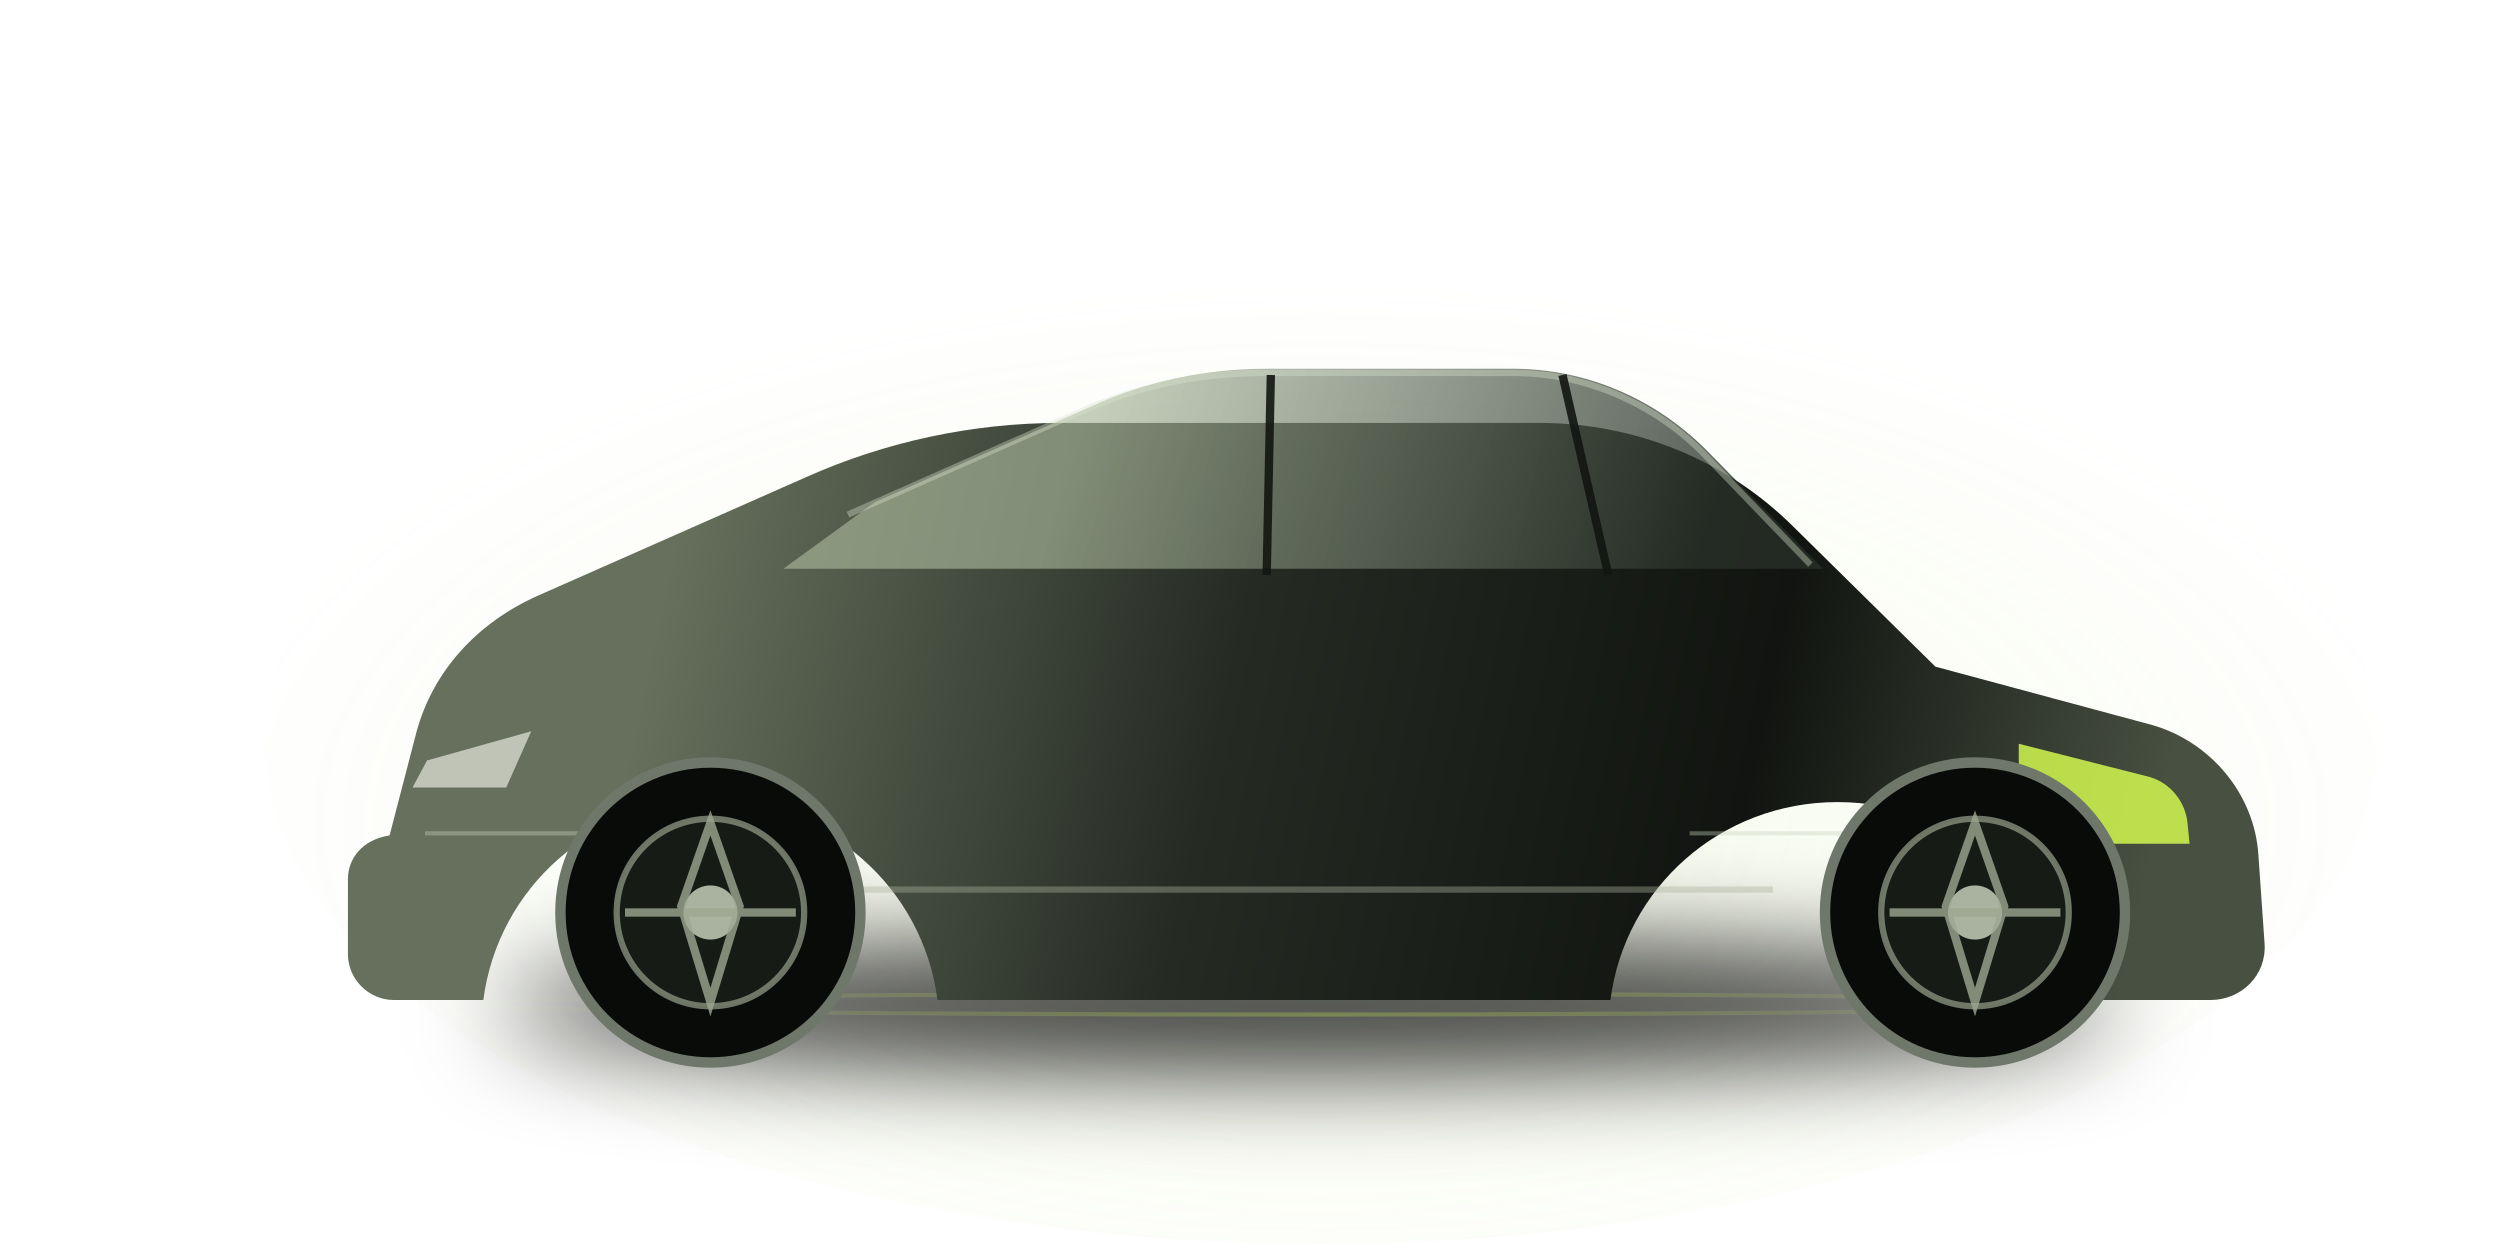
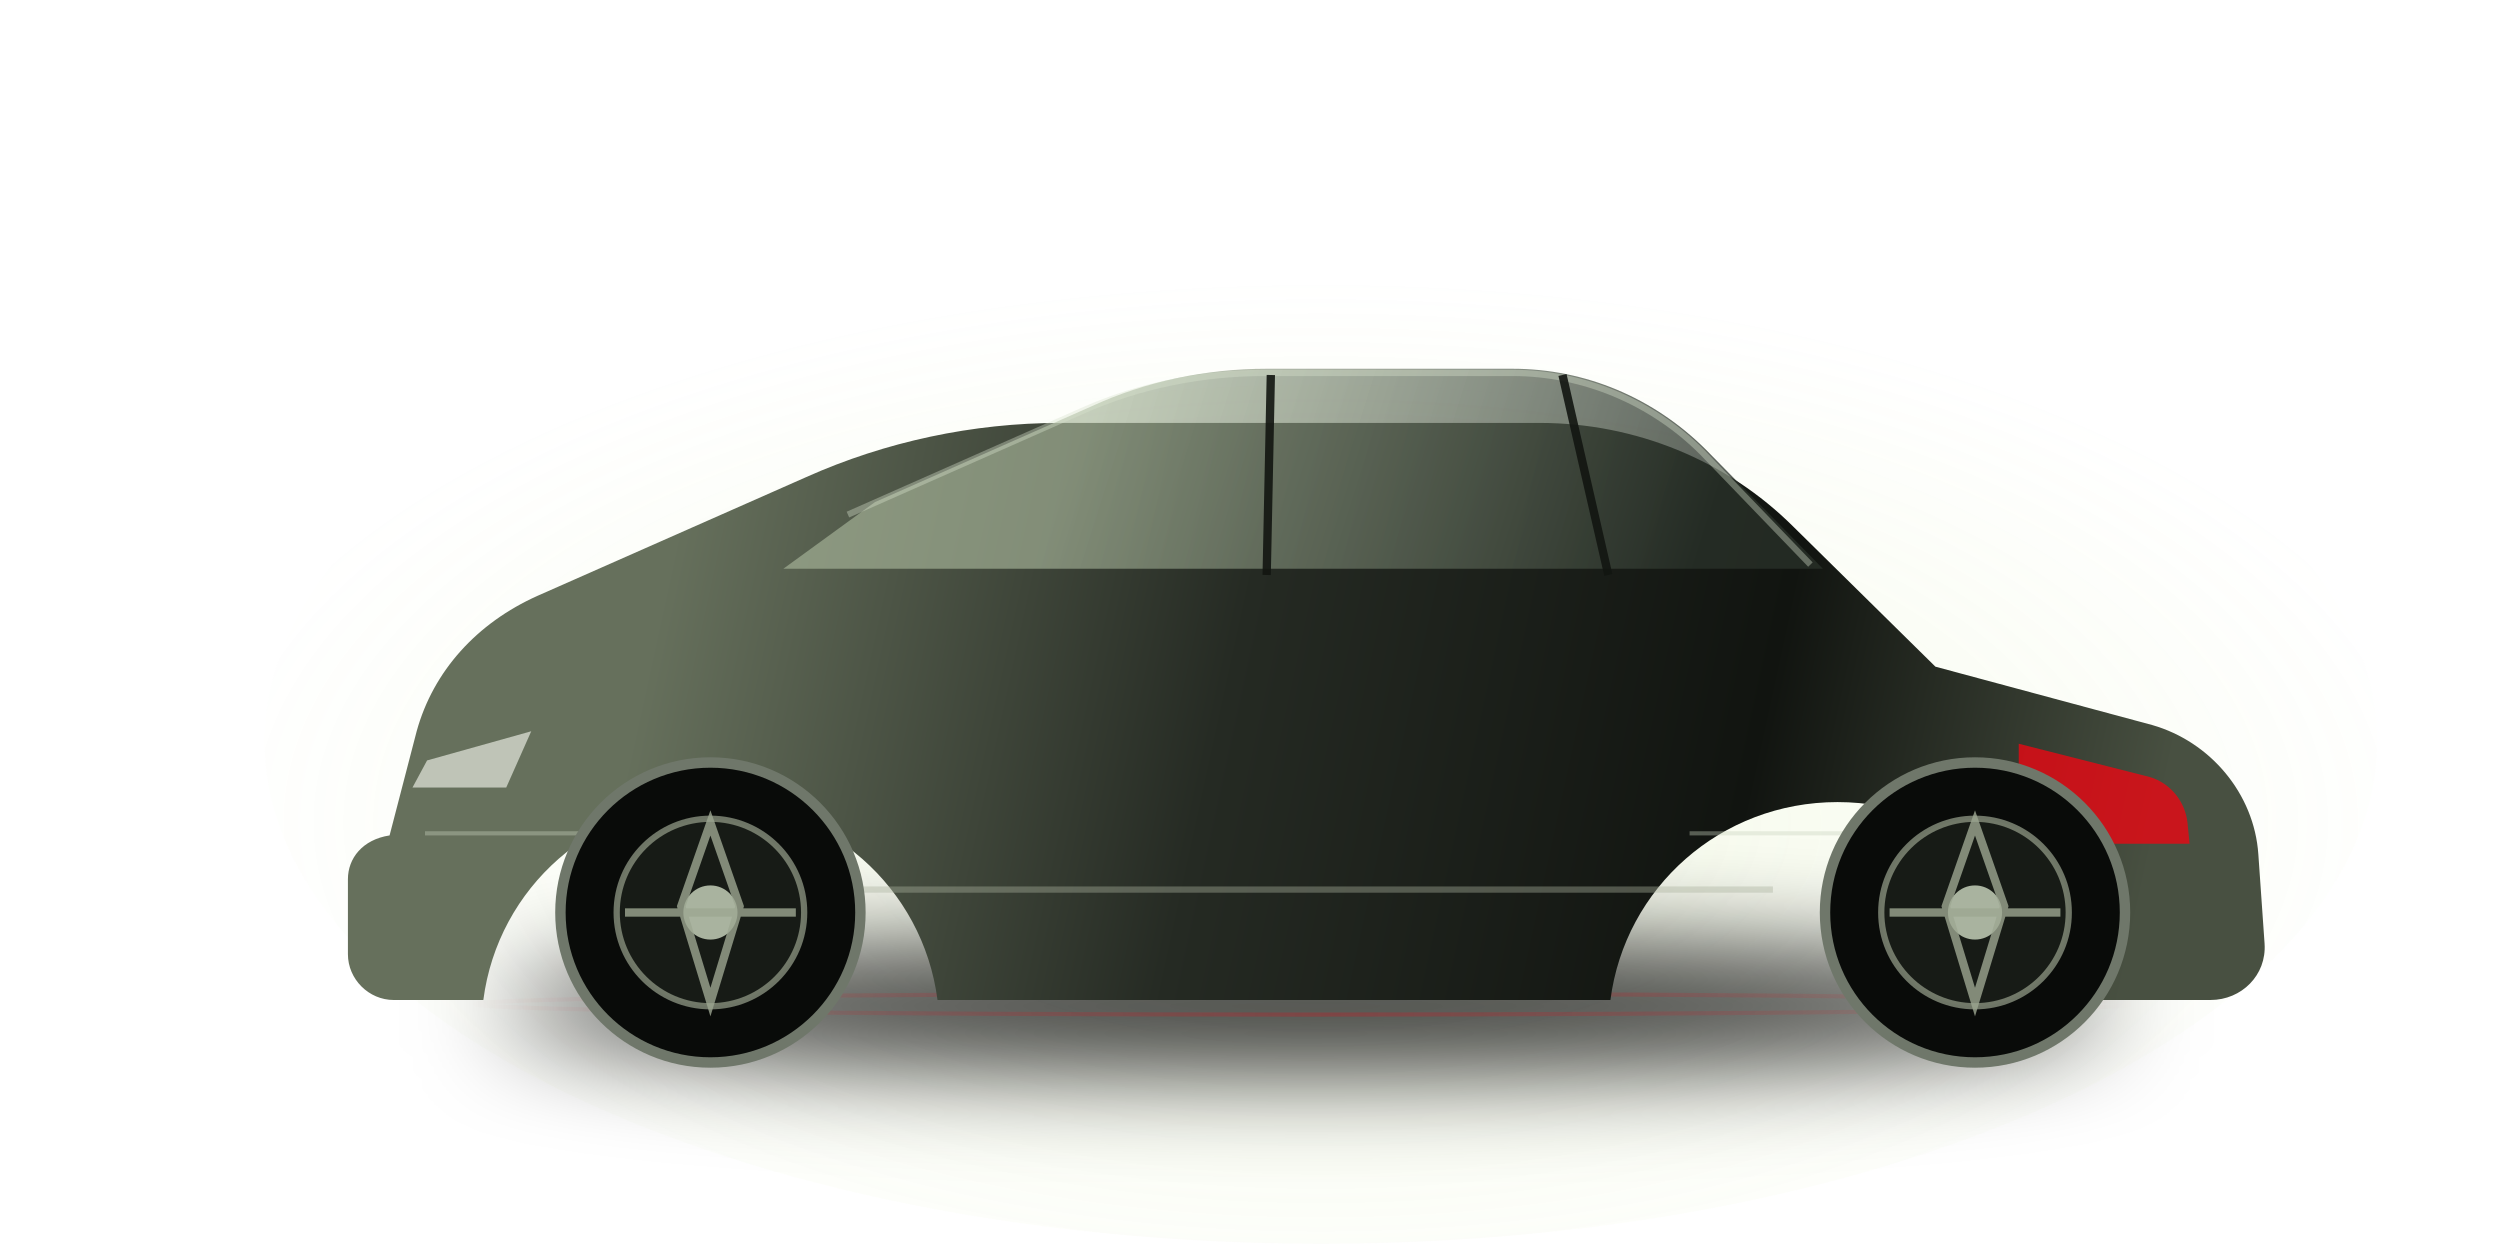
<svg xmlns="http://www.w3.org/2000/svg" viewBox="0 0 1200 600" fill="none">
  <defs>
    <radialGradient id="ambient" cx="50%" cy="58%" r="54%">
      <stop stop-color="#B8DC60" stop-opacity=".15" />
      <stop offset="1" stop-color="#B8DC60" stop-opacity="0" />
    </radialGradient>
    <linearGradient id="body" x1="315" x2="1023" y1="300" y2="454" gradientUnits="userSpaceOnUse">
      <stop stop-color="#66705C" />
      <stop offset=".38" stop-color="#252A23" />
      <stop offset=".73" stop-color="#111410" />
      <stop offset="1" stop-color="#485041" />
    </linearGradient>
    <linearGradient id="glass" x1="505" x2="791" y1="253" y2="343" gradientUnits="userSpaceOnUse">
      <stop stop-color="#A7B59A" stop-opacity=".65" />
      <stop offset="1" stop-color="#293129" stop-opacity=".76" />
    </linearGradient>
    <linearGradient id="ground" x1="220" x2="1026" y1="482" y2="482" gradientUnits="userSpaceOnUse">
-       <stop stop-color="#D8FF4F" stop-opacity="0" />
-       <stop offset=".52" stop-color="#D8FF4F" stop-opacity=".26" />
-       <stop offset="1" stop-color="#D8FF4F" stop-opacity="0" />
+       <stop stop-color="#E50914" stop-opacity="0" />
+       <stop offset=".52" stop-color="#E50914" stop-opacity=".26" />
+       <stop offset="1" stop-color="#E50914" stop-opacity="0" />
    </linearGradient>
    <filter id="blur" width="1.3" height="2.8" x="-.15" y="-.9">
      <feGaussianBlur stdDeviation="24" />
    </filter>
  </defs>
  <ellipse cx="634" cy="356" fill="url(#ambient)" rx="507" ry="241" />
  <ellipse cx="627" cy="483" fill="#000" fill-opacity=".8" filter="url(#blur)" rx="387" ry="30" />
  <ellipse cx="626" cy="482" stroke="url(#ground)" stroke-width="2" rx="398" ry="5" />
  <path fill="url(#body)" d="m187 401 13-50c8-29 29-52 58-65l129-57c38-17 80-26 122-26h230c46 0 90 18 122 50l68 67 104 28c28 8 49 33 51 62l3 43c1 15-11 27-26 27h-70c-7-54-53-95-109-95s-102 41-109 95H450c-7-54-53-95-109-95s-102 41-109 95h-43c-12 0-22-10-22-22v-36c0-10 7-19 20-21Z" />
  <path fill="url(#glass)" d="m420 241 104-46c26-12 55-18 84-18h118c35 0 68 14 93 39l56 57H376l44-32Z" />
  <path stroke="#D9E2CF" stroke-opacity=".38" stroke-width="3" d="m407 247 113-50c27-12 57-18 87-18h119c34 0 67 14 91 38l52 54" />
  <path stroke="#121611" stroke-opacity=".9" stroke-width="4" d="m610 180-2 96m142-96 22 96" />
  <path stroke="#C9D2BE" stroke-opacity=".38" stroke-width="2" d="M204 400h153m454 0h123" />
-   <path fill="#D8FF4F" fill-opacity=".82" d="m969 357 63 16c10 3 17 12 18 22l1 10h-82v-48Z" />
+   <path fill="#E50914" fill-opacity=".82" d="m969 357 63 16c10 3 17 12 18 22l1 10h-82v-48Z" />
  <path fill="#EEF1E8" fill-opacity=".65" d="m205 365 50-14-12 27h-45l7-13Z" />
  <path stroke="#AAB29D" stroke-opacity=".4" stroke-width="3" d="M300 427h551" />
  <circle cx="341" cy="438" r="72" fill="#090B09" stroke="#6F776A" stroke-width="5" />
  <circle cx="341" cy="438" r="45" fill="#171B16" stroke="#87907D" stroke-opacity=".8" stroke-width="3" />
  <circle cx="341" cy="438" r="13" fill="#A9B39F" />
  <path stroke="#9CA691" stroke-opacity=".8" stroke-width="4" d="m341 395 14 40-14 46-14-46 14-40Zm-41 43h82" />
  <circle cx="948" cy="438" r="72" fill="#090B09" stroke="#6F776A" stroke-width="5" />
  <circle cx="948" cy="438" r="45" fill="#171B16" stroke="#87907D" stroke-opacity=".8" stroke-width="3" />
  <circle cx="948" cy="438" r="13" fill="#A9B39F" />
  <path stroke="#9CA691" stroke-opacity=".8" stroke-width="4" d="m948 395 14 40-14 46-14-46 14-40Zm-41 43h82" />
</svg>
